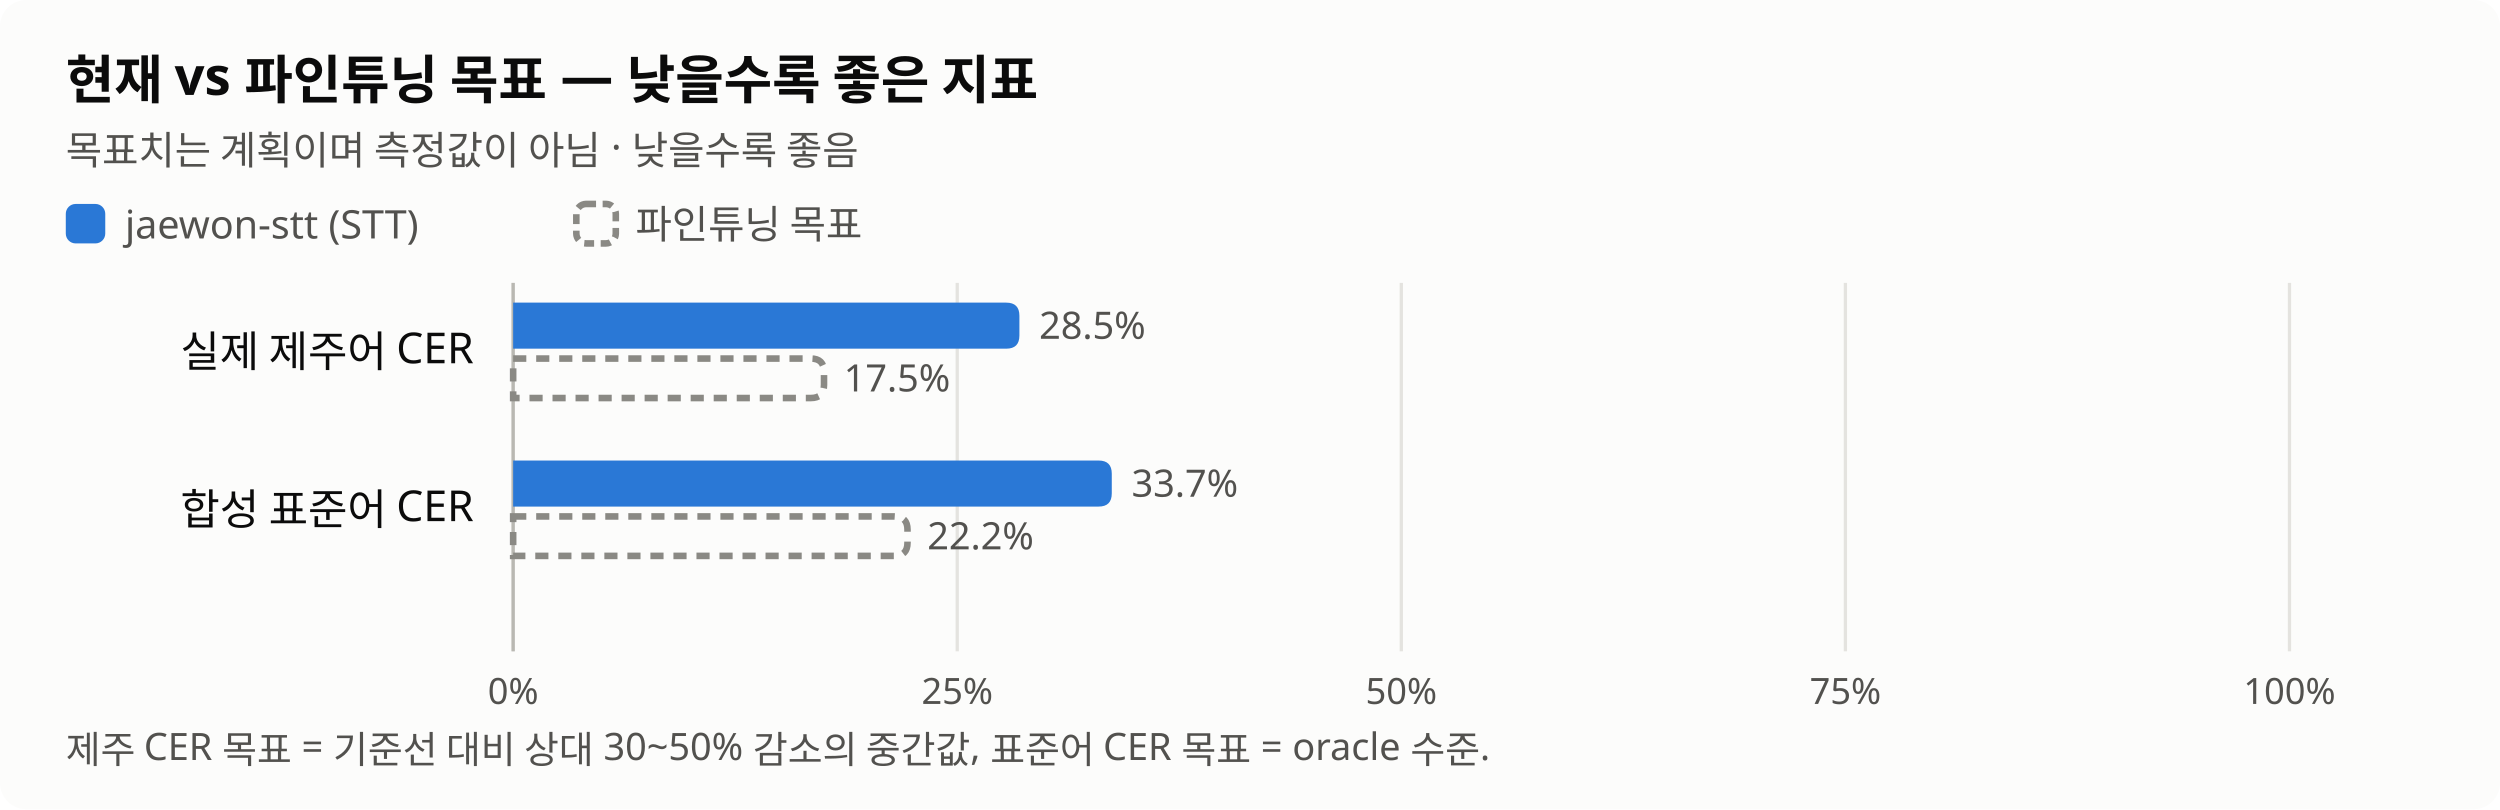
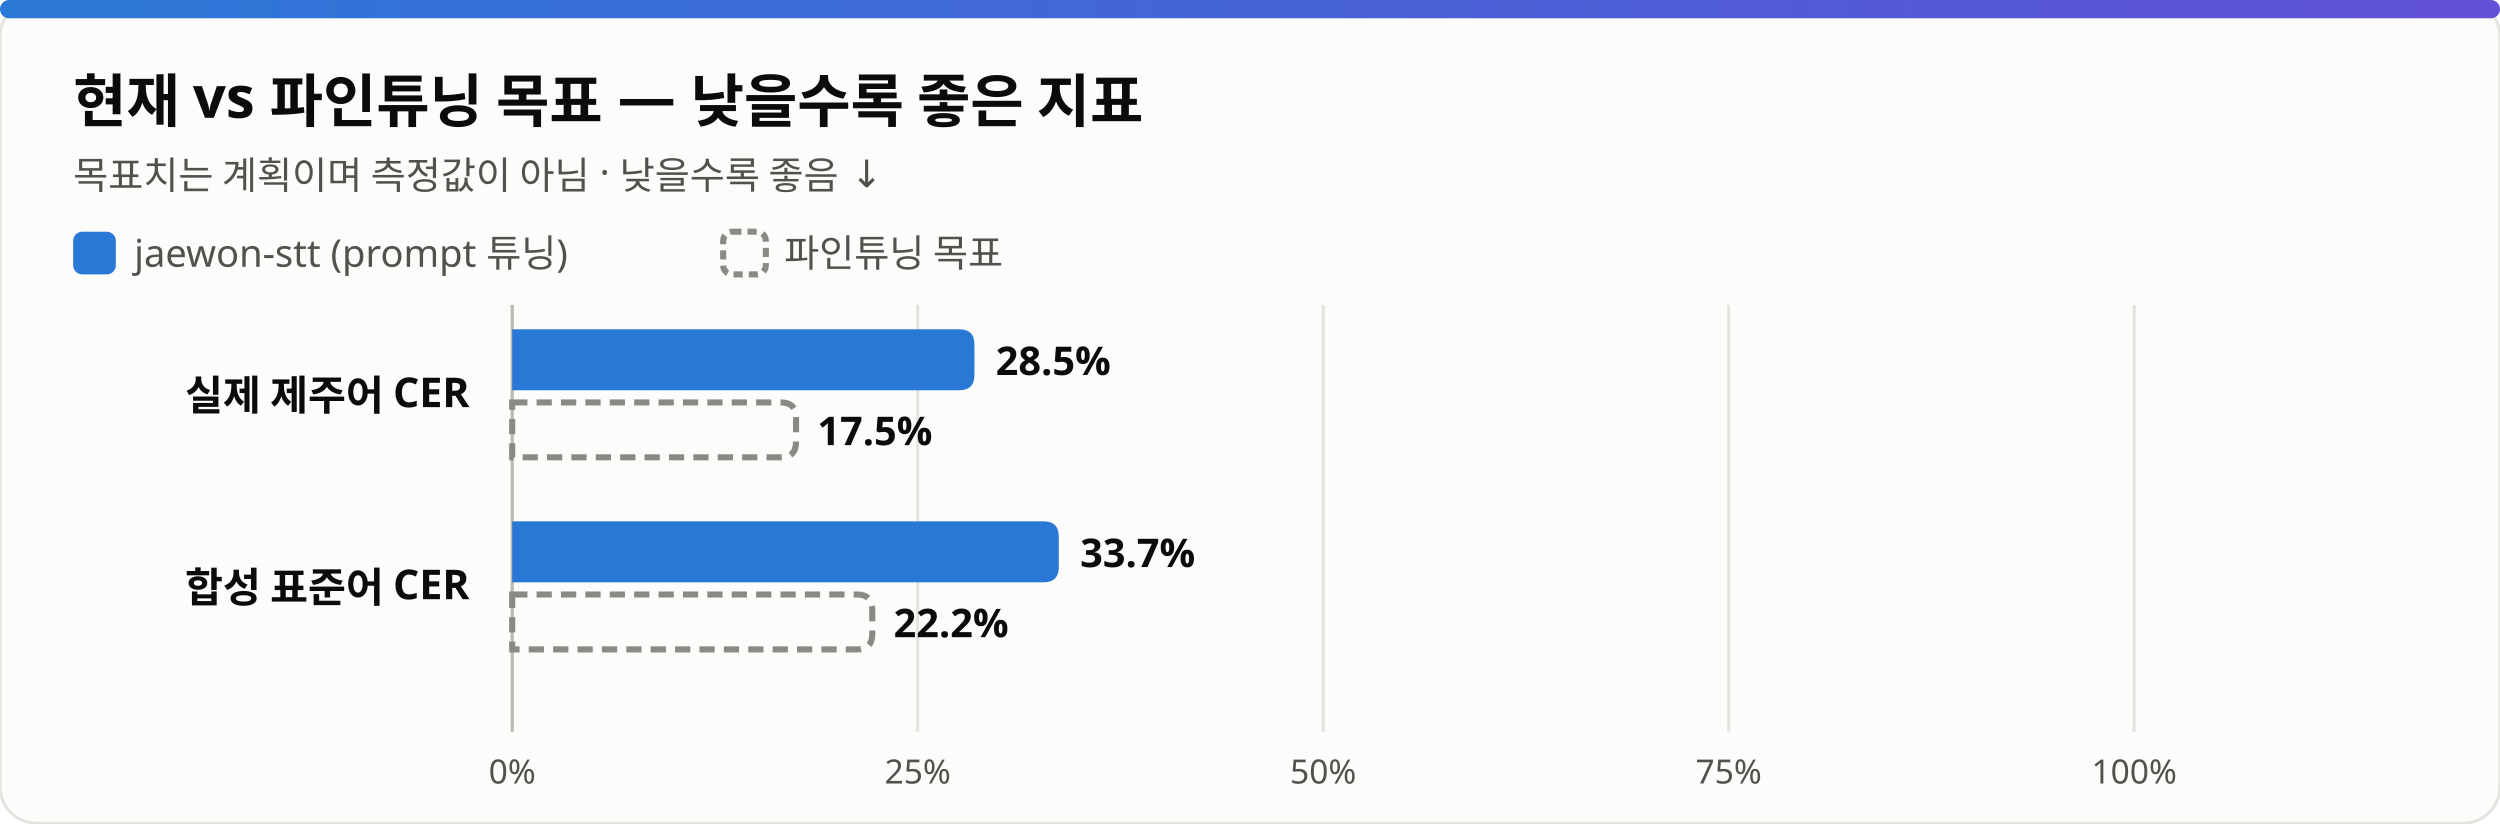
- <svg xmlns="http://www.w3.org/2000/svg" width="760" height="246" viewBox="0 0 760 246" font-family="Pretendard, 'Noto Sans KR', 'Malgun Gothic', 'Apple SD Gothic Neo', sans-serif" role="img" aria-label="현재 vs 파인튜닝 목표 — 낮을수록 좋은 지표">
-   <rect width="100%" height="100%" rx="8" fill="#fcfcfb" />
-   <text x="20" y="30" font-size="16" font-weight="600" fill="#0b0b0b">현재 vs 파인튜닝 목표 — 낮을수록 좋은 지표</text>
-   <text x="20" y="50" font-size="12" fill="#52514e">목표치는 계획이며 측정값이 아님 · 낮을수록 좋음</text>
-   <rect x="20" y="62" width="12" height="12" rx="3" fill="#2a78d6" />
-   <text x="38" y="72.5" font-size="12" fill="#52514e">jaewon-stt (STT)</text>
-   <rect x="175.2" y="62" width="12" height="12" rx="3" fill="none" stroke="#8a8984" stroke-width="2" stroke-dasharray="3 2" />
-   <text x="193.2" y="72.5" font-size="12" fill="#52514e">파인튜닝 목표</text>
-   <line x1="156.0" y1="86" x2="156.0" y2="198" stroke="#e4e3df" stroke-width="1" />
-   <text x="156.0" y="214" font-size="11" text-anchor="middle" fill="#52514e">0%</text>
-   <line x1="291.0" y1="86" x2="291.0" y2="198" stroke="#e4e3df" stroke-width="1" />
-   <text x="291.0" y="214" font-size="11" text-anchor="middle" fill="#52514e">25%</text>
-   <line x1="426.0" y1="86" x2="426.0" y2="198" stroke="#e4e3df" stroke-width="1" />
-   <text x="426.0" y="214" font-size="11" text-anchor="middle" fill="#52514e">50%</text>
-   <line x1="561.0" y1="86" x2="561.0" y2="198" stroke="#e4e3df" stroke-width="1" />
-   <text x="561.0" y="214" font-size="11" text-anchor="middle" fill="#52514e">75%</text>
-   <line x1="696.0" y1="86" x2="696.0" y2="198" stroke="#e4e3df" stroke-width="1" />
-   <text x="696.0" y="214" font-size="11" text-anchor="middle" fill="#52514e">100%</text>
-   <line x1="156" y1="86" x2="156" y2="198" stroke="#b9b8b2" stroke-width="1" />
-   <text x="144" y="111.5" font-size="13" text-anchor="end" fill="#0b0b0b">실제 제주어 CER</text>
-   <path d="M156,92 H305.9 Q309.9,92 309.9,96 V102 Q309.9,106 305.9,106 H156 Z" fill="#2a78d6" />
-   <text x="315.9" y="103" font-size="11.5" fill="#52514e">28.5%</text>
-   <path d="M156,109 H246.5 Q250.5,109 250.5,113 V117 Q250.5,121 246.5,121 H156 Z" fill="none" stroke="#8a8984" stroke-width="2" stroke-dasharray="4 3" />
-   <text x="256.5" y="119" font-size="11.5" fill="#52514e">17.5%</text>
-   <text x="144" y="159.5" font-size="13" text-anchor="end" fill="#0b0b0b">합성 표준어 CER</text>
-   <path d="M156,140 H333.98 Q337.98,140 337.98,144 V150 Q337.98,154 333.98,154 H156 Z" fill="#2a78d6" />
-   <text x="344.0" y="151" font-size="11.5" fill="#52514e">33.7%</text>
-   <path d="M156,157 H271.88 Q275.88,157 275.88,161 V165 Q275.88,169 271.88,169 H156 Z" fill="none" stroke="#8a8984" stroke-width="2" stroke-dasharray="4 3" />
-   <text x="281.9" y="167" font-size="11.5" fill="#52514e">22.2%</text>
-   <text x="20" y="232" font-size="11.5" fill="#52514e">제주 CER 목표 = 기준선 대비 상대 30~50% 감소의 중간값, 표준어 CER 목표 = oracle 수준.</text>
+ <svg xmlns="http://www.w3.org/2000/svg" width="820" height="270" viewBox="0 0 820 270" font-family="Pretendard, 'Noto Sans KR', 'Malgun Gothic', 'Apple SD Gothic Neo', sans-serif" role="img" aria-label="현재 vs 파인튜닝 목표 — 낮을수록 좋은 지표">
+   <defs>
+     <linearGradient id="gtargetslower" x1="0" x2="1">
+       <stop offset="0" stop-color="#2a78d6" />
+       <stop offset="1" stop-color="#6250d6" />
+     </linearGradient>
+   </defs>
+   <rect width="100%" height="100%" rx="12" fill="#fcfcfb" stroke="#e4e3df" />
+   <rect x="0" y="0" width="820" height="6" rx="3" fill="url(#gtargetslower)" />
+   <text x="24" y="40" font-size="19" font-weight="700" fill="#0b0b0b">현재 vs 파인튜닝 목표 — 낮을수록 좋은 지표</text>
+   <text x="24" y="62" font-size="12.5" fill="#52514e">목표치는 계획이며 측정값이 아님 · 낮을수록 좋음 ↓</text>
+   <rect x="24" y="76" width="14" height="14" rx="3" fill="#2a78d6" />
+   <text x="44" y="87.5" font-size="12.5" fill="#52514e">jaewon-stt (prompt 튜닝)</text>
+   <rect x="237.2" y="76" width="14" height="14" rx="3" fill="none" stroke="#8a8984" stroke-width="2" stroke-dasharray="3 2" />
+   <text x="257.2" y="87.5" font-size="12.5" fill="#52514e">파인튜닝 목표</text>
+   <line x1="168.0" y1="100" x2="168.0" y2="240" stroke="#e4e3df" />
+   <text x="168.0" y="257" font-size="11" text-anchor="middle" fill="#52514e">0%</text>
+   <line x1="301.0" y1="100" x2="301.0" y2="240" stroke="#e4e3df" />
+   <text x="301.0" y="257" font-size="11" text-anchor="middle" fill="#52514e">25%</text>
+   <line x1="434.0" y1="100" x2="434.0" y2="240" stroke="#e4e3df" />
+   <text x="434.0" y="257" font-size="11" text-anchor="middle" fill="#52514e">50%</text>
+   <line x1="567.0" y1="100" x2="567.0" y2="240" stroke="#e4e3df" />
+   <text x="567.0" y="257" font-size="11" text-anchor="middle" fill="#52514e">75%</text>
+   <line x1="700.0" y1="100" x2="700.0" y2="240" stroke="#e4e3df" />
+   <text x="700.0" y="257" font-size="11" text-anchor="middle" fill="#52514e">100%</text>
+   <line x1="168" y1="100" x2="168" y2="240" stroke="#b9b8b2" />
+   <text x="154" y="134.5" font-size="13.5" font-weight="600" text-anchor="end" fill="#0b0b0b">실제 제주어 CER</text>
+   <path d="M168,108 H314.62 Q319.62,108 319.62,113 V123 Q319.62,128 314.62,128 H168 Z" fill="#2a78d6" />
+   <text x="326.6" y="123" font-size="13" font-weight="700" fill="#0b0b0b">28.5%</text>
+   <path d="M168,132 H256.1 Q261.1,132 261.1,137 V145 Q261.1,150 256.1,150 H168 Z" fill="none" stroke="#8a8984" stroke-width="2" stroke-dasharray="5 3" />
+   <text x="268.1" y="146" font-size="13" font-weight="700" fill="#0b0b0b">17.5%</text>
+   <text x="154" y="197.5" font-size="13.5" font-weight="600" text-anchor="end" fill="#0b0b0b">합성 표준어 CER</text>
+   <path d="M168,171 H342.284 Q347.284,171 347.284,176 V186 Q347.284,191 342.284,191 H168 Z" fill="#2a78d6" />
+   <text x="354.3" y="186" font-size="13" font-weight="700" fill="#0b0b0b">33.7%</text>
+   <path d="M168,195 H281.104 Q286.104,195 286.104,200 V208 Q286.104,213 281.104,213 H168 Z" fill="none" stroke="#8a8984" stroke-width="2" stroke-dasharray="5 3" />
+   <text x="293.1" y="209" font-size="13" font-weight="700" fill="#0b0b0b">22.2%</text>
</svg>
